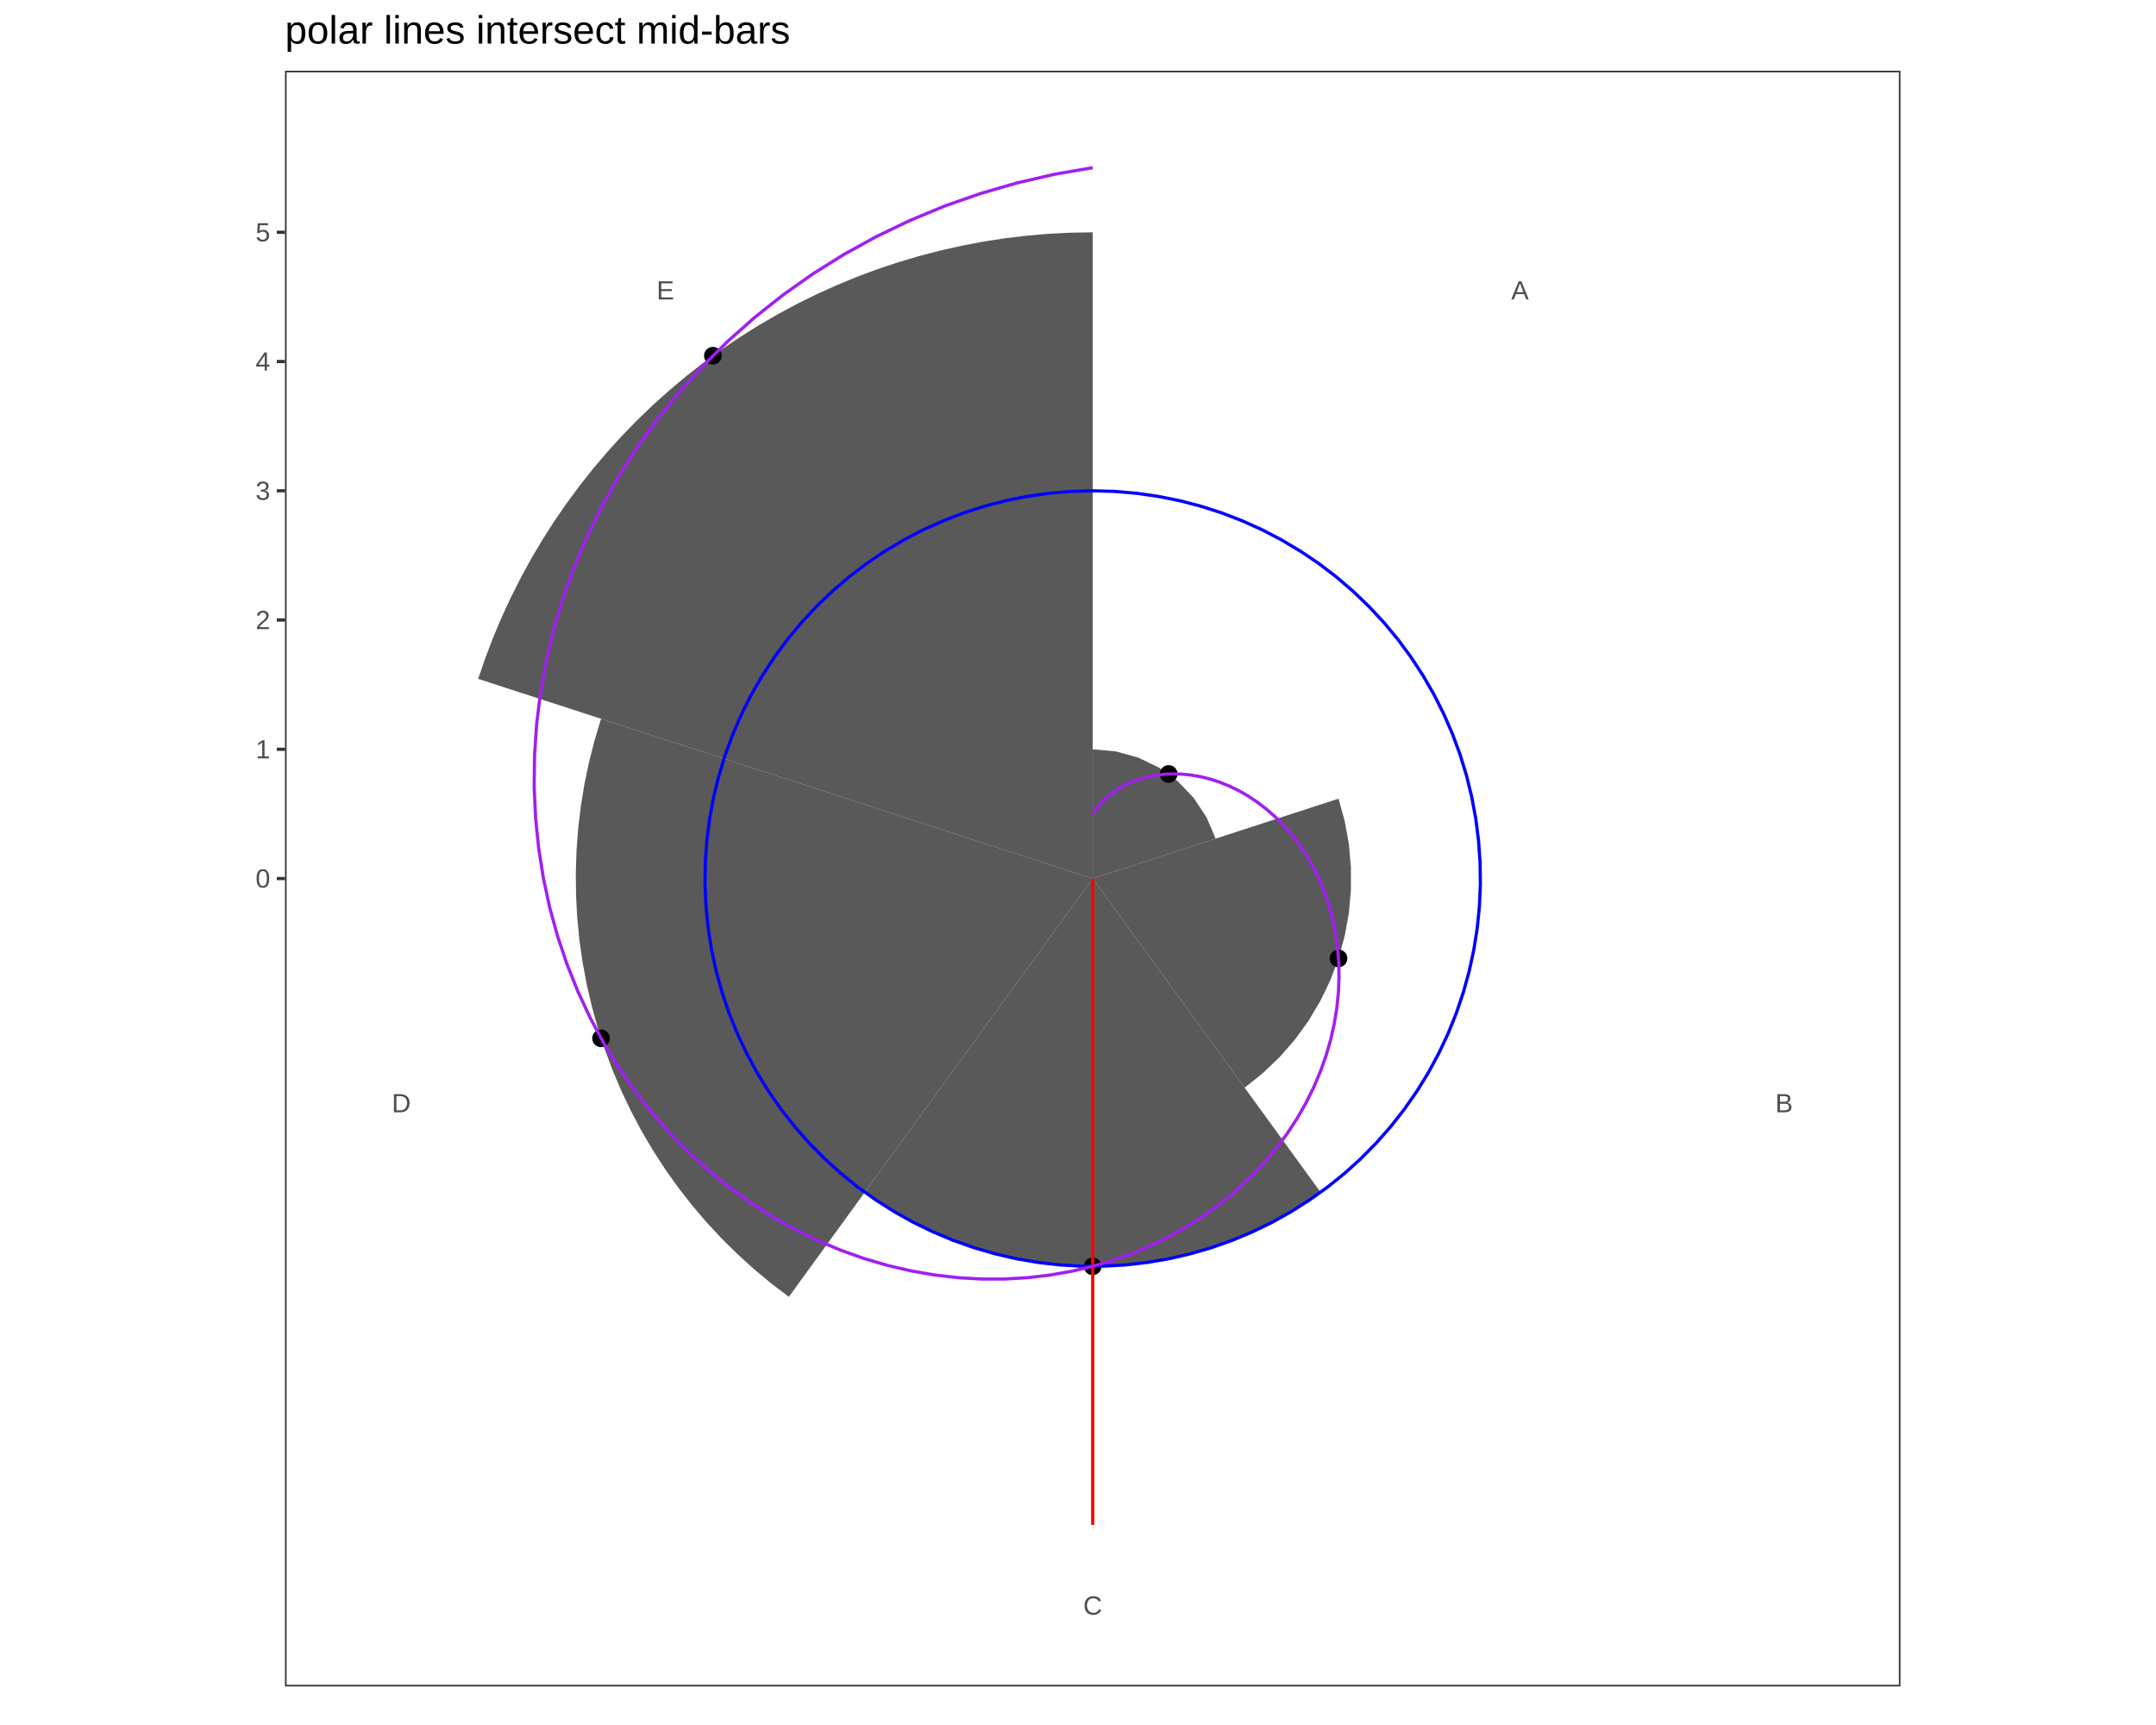
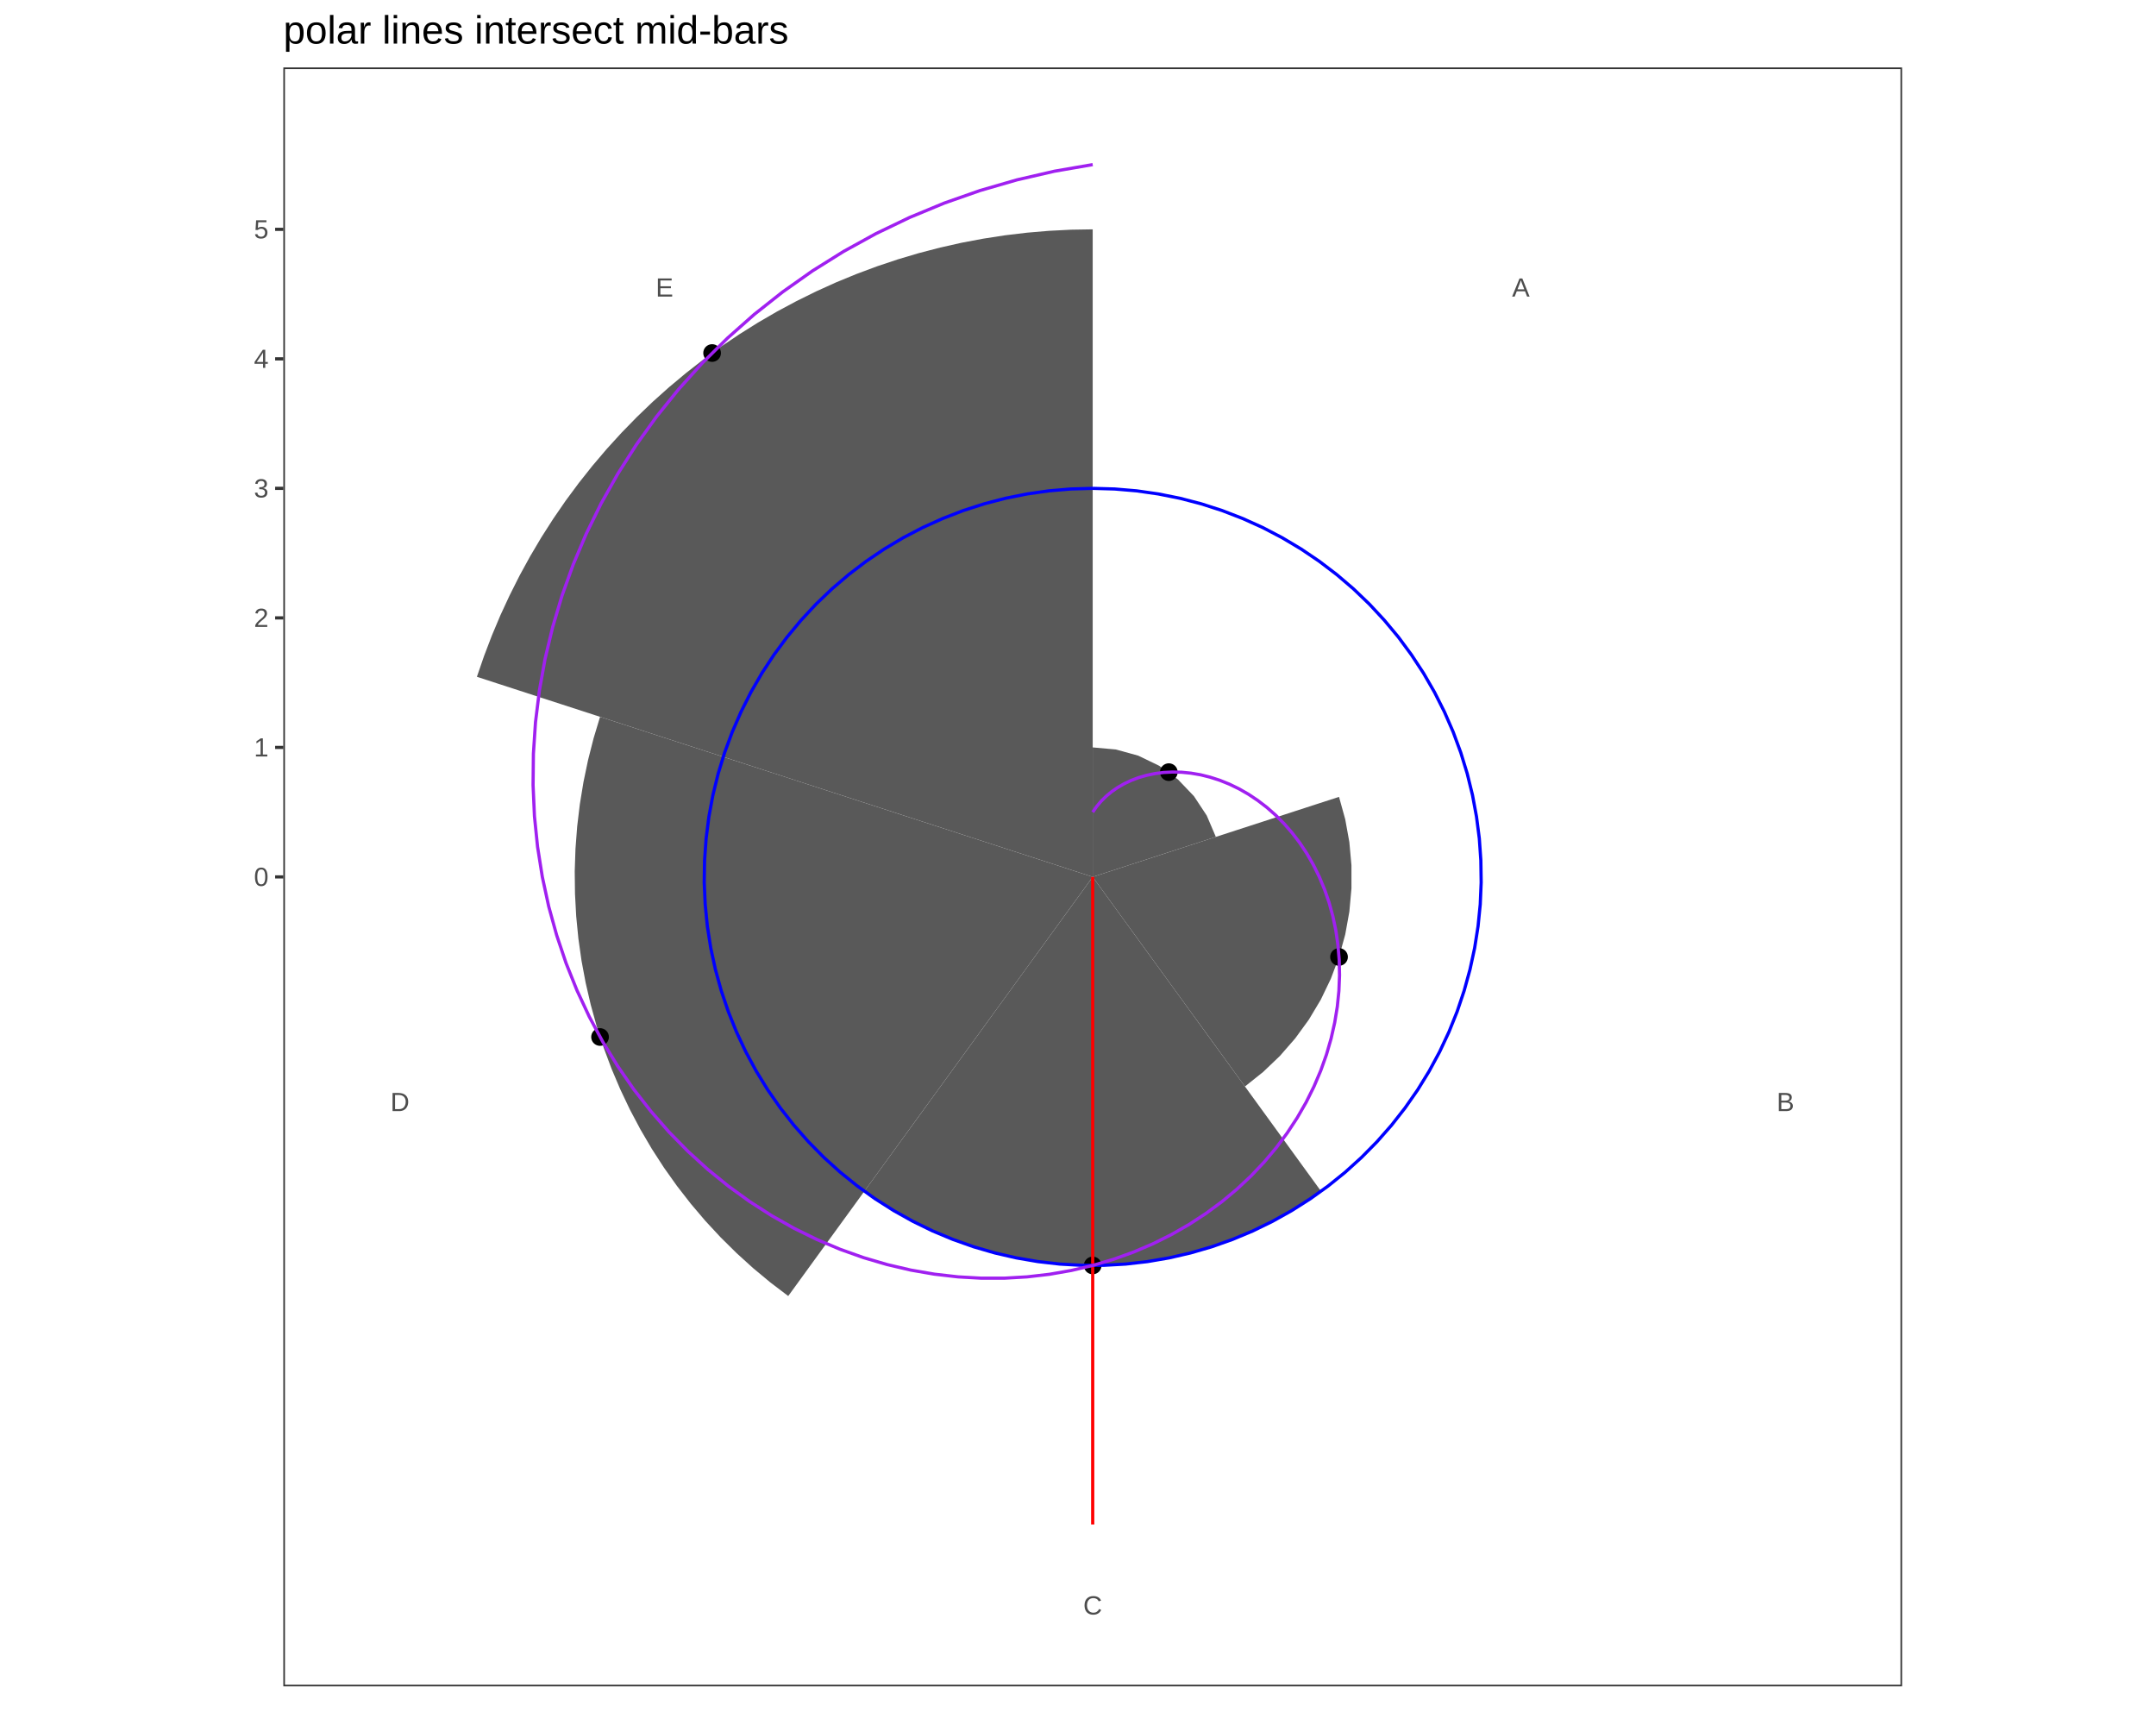
<svg xmlns="http://www.w3.org/2000/svg" viewBox="0 0 720.00 576.00">
  <defs>
    <style type="text/css">
    line, polyline, polygon, path, rect, circle {
      fill: none;
      stroke: #000000;
      stroke-linecap: round;
      stroke-linejoin: round;
      stroke-miterlimit: 10.00;
    }
  </style>
  </defs>
  <rect width="100%" height="100%" style="stroke: none; fill: #FFFFFF;" />
  <defs>
-     <clipPath id="cpNzkuODd8NjQwLjEzfDU3Ni4wMHwwLjAw">
-       <rect x="79.87" y="0.00" width="560.27" height="576.00" />
+     <clipPath id="cpNzkuMzJ8NjQwLjY4fDU3Ni4wMHwwLjAw">
+       <rect x="79.32" y="0.00" width="561.36" height="576.00" />
    </clipPath>
  </defs>
-   <rect x="79.87" y="0.00" width="560.27" height="576.00" style="stroke-width: 1.07; stroke: #FFFFFF; fill: #FFFFFF;" clip-path="url(#cpNzkuODd8NjQwLjEzfDU3Ni4wMHwwLjAw)" />
+   <rect x="79.32" y="0.00" width="561.36" height="576.00" style="stroke-width: 1.07; stroke: #FFFFFF; fill: #FFFFFF;" clip-path="url(#cpNzkuMzJ8NjQwLjY4fDU3Ni4wMHwwLjAw)" />
  <defs>
    <clipPath id="cpMC4wMHw3MjAuMDB8NTc2LjAwfDAuMDA=">
      <rect x="0.00" y="0.00" width="720.00" height="576.00" />
    </clipPath>
  </defs>
  <defs>
-     <clipPath id="cpOTUuMTd8NjM0LjY1fDU2My4xMHwyMy42Mg==">
-       <rect x="95.17" y="23.62" width="539.49" height="539.49" />
+     <clipPath id="cpOTQuNjJ8NjM1LjIwfDU2My4xMHwyMi41Mg==">
+       <rect x="94.62" y="22.52" width="540.58" height="540.58" />
    </clipPath>
  </defs>
-   <rect x="95.17" y="23.62" width="539.49" height="539.49" style="stroke-width: 1.07; stroke: none; fill: #FFFFFF;" clip-path="url(#cpOTUuMTd8NjM0LjY1fDU2My4xMHwyMy42Mg==)" />
-   <polygon points="364.91,250.20 372.62,250.90 380.08,252.95 387.05,256.31 393.31,260.86 398.65,266.45 402.92,272.91 405.96,280.02 397.75,282.69 389.54,285.36 381.33,288.03 373.12,290.69 364.91,293.36 364.91,293.36 364.91,284.73 364.91,276.10 364.91,267.47 364.91,258.83 364.91,250.20 " style="stroke-width: 1.07; stroke: none; fill: #595959;" clip-path="url(#cpOTUuMTd8NjM0LjY1fDU2My4xMHwyMy42Mg==)" />
-   <polygon points="447.00,266.69 449.06,274.15 450.45,281.77 451.14,289.49 451.14,297.23 450.45,304.95 449.06,312.57 447.00,320.03 444.28,327.29 440.92,334.26 436.95,340.91 432.40,347.18 427.30,353.01 421.70,358.36 415.65,363.19 411.04,356.85 406.42,350.50 401.81,344.15 397.20,337.80 392.59,331.45 387.97,325.10 383.36,318.75 378.75,312.41 374.14,306.06 369.52,299.71 364.91,293.36 364.91,293.36 372.37,290.94 379.84,288.51 387.30,286.09 394.76,283.66 402.23,281.24 409.69,278.81 417.15,276.39 424.62,273.96 432.08,271.54 439.54,269.11 447.00,266.69 " style="stroke-width: 1.07; stroke: none; fill: #595959;" clip-path="url(#cpOTUuMTd8NjM0LjY1fDU2My4xMHwyMy42Mg==)" />
-   <polygon points="441.02,398.11 434.91,402.28 428.58,406.10 422.04,409.55 415.31,412.63 408.42,415.31 401.39,417.59 394.24,419.47 386.99,420.94 379.67,421.99 372.30,422.63 364.91,422.84 357.52,422.63 350.15,421.99 342.83,420.94 335.58,419.47 328.43,417.59 321.40,415.31 314.51,412.63 307.78,409.55 301.24,406.10 294.91,402.28 288.81,398.11 293.28,391.95 297.76,385.79 302.24,379.62 306.71,373.46 311.19,367.30 315.67,361.14 320.14,354.98 324.62,348.82 329.10,342.65 333.57,336.49 338.05,330.33 342.53,324.17 347.00,318.01 351.48,311.85 355.96,305.68 360.43,299.52 364.91,293.36 364.91,293.36 369.39,299.52 373.86,305.68 378.34,311.85 382.82,318.01 387.29,324.17 391.77,330.33 396.25,336.49 400.73,342.65 405.20,348.82 409.68,354.98 414.16,361.14 418.63,367.30 423.11,373.46 427.59,379.62 432.06,385.79 436.54,391.95 441.02,398.11 " style="stroke-width: 1.07; stroke: none; fill: #595959;" clip-path="url(#cpOTUuMTd8NjM0LjY1fDU2My4xMHwyMy42Mg==)" />
-   <polygon points="263.44,433.03 257.48,428.50 251.73,423.72 246.19,418.69 240.87,413.43 235.79,407.95 230.94,402.25 226.35,396.34 222.02,390.24 217.96,383.96 214.17,377.51 210.67,370.90 207.45,364.15 204.54,357.26 201.92,350.25 199.61,343.14 197.61,335.93 195.92,328.64 194.55,321.29 193.50,313.88 192.77,306.44 192.37,298.97 192.29,291.49 192.53,284.01 193.09,276.56 193.98,269.13 195.19,261.75 196.72,254.43 198.57,247.18 200.72,240.01 207.86,242.33 215.00,244.65 222.14,246.97 229.28,249.29 236.42,251.61 243.56,253.93 250.69,256.25 257.83,258.57 264.97,260.89 272.11,263.21 279.25,265.53 286.39,267.85 293.53,270.17 300.66,272.49 307.80,274.81 314.94,277.12 322.08,279.44 329.22,281.76 336.36,284.08 343.50,286.40 350.63,288.72 357.77,291.04 364.91,293.36 364.91,293.36 360.50,299.43 356.09,305.51 351.68,311.58 347.26,317.65 342.85,323.72 338.44,329.80 334.03,335.87 329.62,341.94 325.20,348.01 320.79,354.09 316.38,360.16 311.97,366.23 307.56,372.30 303.14,378.37 298.73,384.45 294.32,390.52 289.91,396.59 285.50,402.66 281.09,408.74 276.67,414.81 272.26,420.88 267.85,426.95 263.44,433.03 " style="stroke-width: 1.07; stroke: none; fill: #595959;" clip-path="url(#cpOTUuMTd8NjM0LjY1fDU2My4xMHwyMy42Mg==)" />
-   <polygon points="159.68,226.68 162.06,219.75 164.68,212.90 167.52,206.15 170.60,199.50 173.90,192.95 177.42,186.52 181.16,180.22 185.10,174.04 189.26,168.01 193.62,162.11 198.17,156.37 202.92,150.79 207.85,145.37 212.97,140.12 218.26,135.05 223.72,130.17 229.34,125.46 235.12,120.96 241.05,116.65 247.12,112.55 253.33,108.65 259.67,104.97 266.13,101.50 272.70,98.26 279.38,95.24 286.15,92.45 293.02,89.89 299.97,87.57 307.00,85.48 314.09,83.64 321.24,82.03 328.44,80.67 335.68,79.55 342.96,78.69 350.26,78.06 357.58,77.69 364.91,77.57 364.91,85.01 364.91,92.45 364.91,99.89 364.91,107.33 364.91,114.77 364.91,122.21 364.91,129.65 364.91,137.10 364.91,144.54 364.91,151.98 364.91,159.42 364.91,166.86 364.91,174.30 364.91,181.74 364.91,189.18 364.91,196.63 364.91,204.07 364.91,211.51 364.91,218.95 364.91,226.39 364.91,233.83 364.91,241.27 364.91,248.71 364.91,256.15 364.91,263.60 364.91,271.04 364.91,278.48 364.91,285.92 364.91,293.36 364.91,293.36 357.83,291.06 350.76,288.76 343.68,286.46 336.60,284.16 329.53,281.86 322.45,279.56 315.37,277.26 308.30,274.97 301.22,272.67 294.14,270.37 287.06,268.07 279.99,265.77 272.91,263.47 265.83,261.17 258.76,258.87 251.68,256.57 244.60,254.27 237.52,251.97 230.45,249.67 223.37,247.37 216.29,245.07 209.22,242.77 202.14,240.47 195.06,238.17 187.99,235.87 180.91,233.58 173.83,231.28 166.75,228.98 159.68,226.68 " style="stroke-width: 1.07; stroke: none; fill: #595959;" clip-path="url(#cpOTUuMTd8NjM0LjY1fDU2My4xMHwyMy42Mg==)" />
-   <circle cx="390.28" cy="258.44" r="1.95pt" style="stroke-width: 0.71; fill: #000000;" clip-path="url(#cpOTUuMTd8NjM0LjY1fDU2My4xMHwyMy42Mg==)" />
-   <circle cx="447.00" cy="320.03" r="1.95pt" style="stroke-width: 0.71; fill: #000000;" clip-path="url(#cpOTUuMTd8NjM0LjY1fDU2My4xMHwyMy42Mg==)" />
-   <circle cx="364.91" cy="422.84" r="1.95pt" style="stroke-width: 0.71; fill: #000000;" clip-path="url(#cpOTUuMTd8NjM0LjY1fDU2My4xMHwyMy42Mg==)" />
-   <circle cx="200.72" cy="346.71" r="1.95pt" style="stroke-width: 0.71; fill: #000000;" clip-path="url(#cpOTUuMTd8NjM0LjY1fDU2My4xMHwyMy42Mg==)" />
-   <circle cx="238.07" cy="118.78" r="1.95pt" style="stroke-width: 0.71; fill: #000000;" clip-path="url(#cpOTUuMTd8NjM0LjY1fDU2My4xMHwyMy42Mg==)" />
-   <polyline points="364.91,293.36 364.91,300.80 364.91,308.24 364.91,315.68 364.91,323.13 364.91,330.57 364.91,338.01 364.91,345.45 364.91,352.89 364.91,360.33 364.91,367.77 364.91,375.21 364.91,382.66 364.91,390.10 364.91,397.54 364.91,404.98 364.91,412.42 364.91,419.86 364.91,427.30 364.91,434.74 364.91,442.19 364.91,449.63 364.91,457.07 364.91,464.51 364.91,471.95 364.91,479.39 364.91,486.83 364.91,494.27 364.91,501.71 364.91,509.16 " style="stroke-width: 1.07; stroke: #FF0000; stroke-linecap: butt;" clip-path="url(#cpOTUuMTd8NjM0LjY1fDU2My4xMHwyMy42Mg==)" />
-   <polyline points="364.91,163.88 372.24,164.09 379.54,164.71 386.79,165.75 393.98,167.19 401.07,169.04 408.04,171.28 414.88,173.92 421.56,176.93 428.06,180.33 434.35,184.08 440.42,188.18 446.25,192.62 451.82,197.39 457.11,202.46 462.11,207.82 466.79,213.45 471.15,219.35 475.16,225.48 478.83,231.82 482.13,238.37 485.05,245.08 487.59,251.96 489.74,258.97 491.48,266.08 492.82,273.29 493.75,280.56 494.27,287.87 494.38,295.19 494.06,302.51 493.34,309.81 492.20,317.05 490.66,324.21 488.71,331.27 486.37,338.22 483.64,345.02 480.52,351.65 477.04,358.10 473.20,364.34 469.01,370.35 464.49,376.12 459.65,381.62 454.50,386.84 449.07,391.76 443.37,396.36 437.41,400.63 431.23,404.56 424.83,408.14 418.24,411.34 411.48,414.17 404.57,416.61 397.54,418.66 390.40,420.31 383.17,421.54 375.89,422.37 368.58,422.79 361.25,422.79 353.93,422.37 346.65,421.54 339.43,420.31 332.29,418.66 325.25,416.61 318.34,414.17 311.58,411.34 304.99,408.14 298.59,404.56 292.41,400.63 286.45,396.36 280.75,391.76 275.32,386.84 270.18,381.62 265.33,376.12 260.81,370.35 256.62,364.34 252.78,358.10 249.30,351.65 246.19,345.02 243.45,338.22 241.11,331.27 239.16,324.21 237.62,317.05 236.48,309.81 235.76,302.51 235.45,295.19 235.55,287.87 236.07,280.56 237.00,273.29 238.34,266.08 240.09,258.97 242.23,251.96 244.77,245.08 247.69,238.37 250.99,231.82 254.66,225.48 258.67,219.35 263.03,213.45 267.72,207.82 272.71,202.46 278.00,197.39 283.57,192.62 289.40,188.18 295.47,184.08 301.77,180.33 308.26,176.93 314.94,173.92 321.78,171.28 328.75,169.04 335.84,167.19 343.03,165.75 350.28,164.71 357.59,164.09 364.91,163.88 " style="stroke-width: 1.07; stroke: #0000FF; stroke-linecap: butt;" clip-path="url(#cpOTUuMTd8NjM0LjY1fDU2My4xMHwyMy42Mg==)" />
-   <polyline points="364.91,271.78 366.18,269.96 367.65,268.21 369.31,266.56 371.15,265.02 373.17,263.61 375.37,262.33 377.72,261.22 380.22,260.27 382.86,259.50 385.63,258.93 388.50,258.56 391.48,258.41 394.54,258.48 397.66,258.79 400.84,259.33 404.04,260.12 407.27,261.16 410.49,262.46 413.69,264.01 416.85,265.83 419.95,267.90 422.98,270.23 425.91,272.81 428.72,275.64 431.41,278.72 433.94,282.04 436.30,285.60 438.47,289.37 440.44,293.36 442.19,297.55 443.70,301.93 444.95,306.48 445.94,311.20 446.65,316.06 447.06,321.04 447.17,326.14 446.97,331.32 446.43,336.58 445.57,341.89 444.36,347.23 442.81,352.58 440.91,357.91 438.65,363.21 436.04,368.45 433.08,373.61 429.76,378.67 426.09,383.59 422.07,388.36 417.72,392.96 413.03,397.36 408.02,401.54 402.69,405.48 397.06,409.16 391.15,412.54 384.96,415.62 378.51,418.38 371.82,420.79 364.91,422.84 357.80,424.51 350.51,425.78 343.06,426.64 335.48,427.08 327.78,427.08 320.00,426.64 312.17,425.74 304.30,424.38 296.42,422.55 288.57,420.24 280.77,417.46 273.05,414.21 265.43,410.48 257.96,406.27 250.65,401.59 243.54,396.45 236.66,390.86 230.03,384.81 223.68,378.34 217.64,371.44 211.95,364.13 206.61,356.43 201.66,348.37 197.13,339.94 193.04,331.19 189.41,322.13 186.26,312.79 183.61,303.19 181.49,293.36 179.90,283.33 178.86,273.13 178.39,262.78 178.51,252.33 179.21,241.80 180.51,231.23 182.42,220.65 184.93,210.09 188.06,199.60 191.80,189.20 196.15,178.94 201.12,168.85 206.68,158.96 212.84,149.31 219.58,139.94 226.89,130.88 234.77,122.16 243.18,113.83 252.12,105.91 261.57,98.43 271.49,91.43 281.87,84.94 292.68,78.99 303.90,73.60 315.48,68.80 327.41,64.62 339.65,61.08 352.16,58.19 364.91,55.99 " style="stroke-width: 1.07; stroke: #A020F0; stroke-linecap: butt;" clip-path="url(#cpOTUuMTd8NjM0LjY1fDU2My4xMHwyMy42Mg==)" />
-   <g clip-path="url(#cpOTUuMTd8NjM0LjY1fDU2My4xMHwyMy42Mg==)">
-     <text x="504.67" y="99.98" style="font-size: 8.80px; fill: #4D4D4D; font-family: Liberation Sans;" textLength="5.88px" lengthAdjust="spacingAndGlyphs">A</text>
+   <rect x="94.62" y="22.52" width="540.58" height="540.58" style="stroke-width: 1.07; stroke: none; fill: #FFFFFF;" clip-path="url(#cpOTQuNjJ8NjM1LjIwfDU2My4xMHwyMi41Mg==)" />
+   <polygon points="364.91,249.57 372.63,250.26 380.11,252.32 387.09,255.69 393.36,260.25 398.72,265.85 402.99,272.32 406.04,279.45 397.82,282.12 389.59,284.79 381.36,287.47 373.14,290.14 364.91,292.81 364.91,292.81 364.91,284.16 364.91,275.51 364.91,266.87 364.91,258.22 364.91,249.57 " style="stroke-width: 1.07; stroke: none; fill: #595959;" clip-path="url(#cpOTQuNjJ8NjM1LjIwfDU2My4xMHwyMi41Mg==)" />
+   <polygon points="447.17,266.09 449.24,273.57 450.62,281.20 451.32,288.93 451.32,296.69 450.62,304.42 449.24,312.06 447.17,319.54 444.44,326.81 441.08,333.80 437.10,340.46 432.53,346.74 427.43,352.59 421.82,357.95 415.75,362.79 411.13,356.43 406.51,350.06 401.89,343.70 397.26,337.34 392.64,330.98 388.02,324.62 383.40,318.26 378.78,311.90 374.15,305.54 369.53,299.17 364.91,292.81 364.91,292.81 372.39,290.38 379.87,287.95 387.35,285.52 394.82,283.09 402.30,280.66 409.78,278.23 417.26,275.80 424.74,273.37 432.21,270.94 439.69,268.51 447.17,266.09 " style="stroke-width: 1.07; stroke: none; fill: #595959;" clip-path="url(#cpOTQuNjJ8NjM1LjIwfDU2My4xMHwyMi41Mg==)" />
+   <polygon points="441.17,397.77 435.05,401.96 428.71,405.78 422.16,409.24 415.41,412.32 408.51,415.01 401.46,417.30 394.30,419.18 387.03,420.65 379.70,421.71 372.32,422.34 364.91,422.55 357.50,422.34 350.12,421.71 342.79,420.65 335.53,419.18 328.36,417.30 321.31,415.01 314.41,412.32 307.67,409.24 301.11,405.78 294.77,401.96 288.65,397.77 293.14,391.60 297.62,385.43 302.11,379.25 306.60,373.08 311.08,366.90 315.57,360.73 320.05,354.56 324.54,348.38 329.02,342.21 333.51,336.03 338.00,329.86 342.48,323.68 346.97,317.51 351.45,311.34 355.94,305.16 360.43,298.99 364.91,292.81 364.91,292.81 369.40,298.99 373.88,305.16 378.37,311.34 382.85,317.51 387.34,323.68 391.83,329.86 396.31,336.03 400.80,342.21 405.28,348.38 409.77,354.56 414.26,360.73 418.74,366.90 423.23,373.08 427.71,379.25 432.20,385.43 436.68,391.60 441.17,397.77 " style="stroke-width: 1.07; stroke: none; fill: #595959;" clip-path="url(#cpOTQuNjJ8NjM1LjIwfDU2My4xMHwyMi41Mg==)" />
+   <polygon points="263.23,432.76 257.27,428.23 251.50,423.44 245.95,418.40 240.62,413.13 235.52,407.63 230.67,401.92 226.07,396.00 221.73,389.89 217.66,383.60 213.87,377.13 210.36,370.51 207.14,363.74 204.21,356.84 201.59,349.82 199.27,342.69 197.27,335.47 195.58,328.17 194.20,320.80 193.15,313.38 192.42,305.92 192.02,298.43 191.93,290.94 192.18,283.45 192.75,275.97 193.64,268.53 194.85,261.14 196.38,253.80 198.23,246.53 200.39,239.36 207.54,241.68 214.70,244.01 221.85,246.33 229.00,248.65 236.16,250.98 243.31,253.30 250.46,255.63 257.62,257.95 264.77,260.27 271.92,262.60 279.07,264.92 286.23,267.25 293.38,269.57 300.53,271.90 307.69,274.22 314.84,276.54 321.99,278.87 329.15,281.19 336.30,283.52 343.45,285.84 350.60,288.16 357.76,290.49 364.91,292.81 364.91,292.81 360.49,298.90 356.07,304.98 351.65,311.07 347.23,317.15 342.81,323.24 338.39,329.32 333.97,335.41 329.54,341.49 325.12,347.58 320.70,353.66 316.28,359.75 311.86,365.83 307.44,371.91 303.02,378.00 298.60,384.08 294.18,390.17 289.76,396.25 285.34,402.34 280.92,408.42 276.49,414.51 272.07,420.59 267.65,426.68 263.23,432.76 " style="stroke-width: 1.07; stroke: none; fill: #595959;" clip-path="url(#cpOTQuNjJ8NjM1LjIwfDU2My4xMHwyMi41Mg==)" />
+   <polygon points="159.26,225.99 161.65,219.05 164.27,212.19 167.12,205.42 170.21,198.76 173.51,192.20 177.04,185.76 180.78,179.44 184.74,173.25 188.90,167.20 193.27,161.30 197.83,155.55 202.59,149.95 207.54,144.52 212.66,139.27 217.96,134.18 223.43,129.29 229.07,124.58 234.86,120.06 240.80,115.74 246.89,111.63 253.11,107.73 259.46,104.04 265.93,100.57 272.51,97.32 279.20,94.29 285.99,91.50 292.88,88.93 299.84,86.60 306.88,84.51 313.99,82.66 321.15,81.05 328.37,79.69 335.63,78.57 342.92,77.70 350.23,77.08 357.57,76.70 364.91,76.58 364.91,84.04 364.91,91.49 364.91,98.95 364.91,106.41 364.91,113.86 364.91,121.32 364.91,128.77 364.91,136.23 364.91,143.69 364.91,151.14 364.91,158.60 364.91,166.06 364.91,173.51 364.91,180.97 364.91,188.42 364.91,195.88 364.91,203.34 364.91,210.79 364.91,218.25 364.91,225.71 364.91,233.16 364.91,240.62 364.91,248.08 364.91,255.53 364.91,262.99 364.91,270.44 364.91,277.90 364.91,285.36 364.91,292.81 364.91,292.81 357.82,290.51 350.73,288.20 343.64,285.90 336.55,283.60 329.45,281.29 322.36,278.99 315.27,276.68 308.18,274.38 301.09,272.08 294.00,269.77 286.91,267.47 279.81,265.16 272.72,262.86 265.63,260.56 258.54,258.25 251.45,255.95 244.36,253.64 237.27,251.34 230.17,249.03 223.08,246.73 215.99,244.43 208.90,242.12 201.81,239.82 194.72,237.51 187.63,235.21 180.54,232.91 173.44,230.60 166.35,228.30 159.26,225.99 " style="stroke-width: 1.07; stroke: none; fill: #595959;" clip-path="url(#cpOTQuNjJ8NjM1LjIwfDU2My4xMHwyMi41Mg==)" />
+   <circle cx="390.33" cy="257.83" r="1.95pt" style="stroke-width: 0.71; fill: #000000;" clip-path="url(#cpOTQuNjJ8NjM1LjIwfDU2My4xMHwyMi41Mg==)" />
+   <circle cx="447.17" cy="319.54" r="1.95pt" style="stroke-width: 0.71; fill: #000000;" clip-path="url(#cpOTQuNjJ8NjM1LjIwfDU2My4xMHwyMi41Mg==)" />
+   <circle cx="364.91" cy="422.55" r="1.95pt" style="stroke-width: 0.71; fill: #000000;" clip-path="url(#cpOTQuNjJ8NjM1LjIwfDU2My4xMHwyMi41Mg==)" />
+   <circle cx="200.39" cy="346.27" r="1.95pt" style="stroke-width: 0.71; fill: #000000;" clip-path="url(#cpOTQuNjJ8NjM1LjIwfDU2My4xMHwyMi41Mg==)" />
+   <circle cx="237.81" cy="117.88" r="1.95pt" style="stroke-width: 0.71; fill: #000000;" clip-path="url(#cpOTQuNjJ8NjM1LjIwfDU2My4xMHwyMi41Mg==)" />
+   <polyline points="364.91,292.81 364.91,300.27 364.91,307.73 364.91,315.18 364.91,322.64 364.91,330.09 364.91,337.55 364.91,345.01 364.91,352.46 364.91,359.92 364.91,367.38 364.91,374.83 364.91,382.29 364.91,389.75 364.91,397.20 364.91,404.66 364.91,412.11 364.91,419.57 364.91,427.03 364.91,434.48 364.91,441.94 364.91,449.40 364.91,456.85 364.91,464.31 364.91,471.76 364.91,479.22 364.91,486.68 364.91,494.13 364.91,501.59 364.91,509.05 " style="stroke-width: 1.07; stroke: #FF0000; stroke-linecap: butt;" clip-path="url(#cpOTQuNjJ8NjM1LjIwfDU2My4xMHwyMi41Mg==)" />
+   <polyline points="364.91,163.07 372.25,163.28 379.57,163.90 386.84,164.94 394.04,166.38 401.14,168.23 408.13,170.48 414.98,173.13 421.68,176.15 428.18,179.55 434.49,183.31 440.57,187.42 446.42,191.87 452.00,196.64 457.30,201.72 462.30,207.10 467.00,212.74 471.36,218.65 475.39,224.79 479.06,231.15 482.37,237.71 485.30,244.44 487.84,251.33 489.99,258.35 491.74,265.48 493.08,272.70 494.02,279.98 494.53,287.31 494.64,294.65 494.33,301.99 493.60,309.29 492.46,316.55 490.91,323.72 488.96,330.80 486.62,337.76 483.88,344.57 480.76,351.22 477.27,357.68 473.42,363.94 469.22,369.96 464.69,375.74 459.84,381.25 454.68,386.48 449.24,391.41 443.53,396.02 437.56,400.30 431.36,404.24 424.95,407.82 418.35,411.04 411.58,413.87 404.65,416.32 397.60,418.37 390.45,420.02 383.21,421.26 375.91,422.09 368.58,422.50 361.24,422.50 353.91,422.09 346.61,421.26 339.38,420.02 332.22,418.37 325.17,416.32 318.25,413.87 311.47,411.04 304.87,407.82 298.46,404.24 292.26,400.30 286.30,396.02 280.58,391.41 275.14,386.48 269.98,381.25 265.13,375.74 260.60,369.96 256.40,363.94 252.55,357.68 249.06,351.22 245.94,344.57 243.21,337.76 240.86,330.80 238.91,323.72 237.36,316.55 236.22,309.29 235.50,301.99 235.18,294.65 235.29,287.31 235.81,279.98 236.74,272.70 238.08,265.48 239.83,258.35 241.98,251.33 244.53,244.44 247.46,237.71 250.76,231.15 254.43,224.79 258.46,218.65 262.83,212.74 267.52,207.10 272.52,201.72 277.83,196.64 283.41,191.87 289.25,187.42 295.33,183.31 301.64,179.55 308.15,176.15 314.84,173.13 321.69,170.48 328.68,168.23 335.79,166.38 342.98,164.94 350.25,163.90 357.57,163.28 364.91,163.07 " style="stroke-width: 1.07; stroke: #0000FF; stroke-linecap: butt;" clip-path="url(#cpOTQuNjJ8NjM1LjIwfDU2My4xMHwyMi41Mg==)" />
+   <polyline points="364.91,271.19 366.18,269.36 367.65,267.61 369.31,265.96 371.16,264.41 373.19,263.00 375.39,261.72 377.74,260.60 380.25,259.65 382.90,258.89 385.67,258.31 388.55,257.94 391.53,257.79 394.60,257.86 397.73,258.17 400.91,258.71 404.12,259.51 407.35,260.55 410.58,261.85 413.79,263.41 416.95,265.22 420.06,267.30 423.10,269.63 426.03,272.22 428.85,275.06 431.54,278.15 434.08,281.47 436.44,285.03 438.62,288.82 440.59,292.81 442.34,297.01 443.86,301.40 445.11,305.96 446.11,310.69 446.81,315.55 447.23,320.55 447.34,325.66 447.13,330.85 446.60,336.12 445.73,341.44 444.52,346.79 442.97,352.15 441.06,357.50 438.80,362.81 436.19,368.06 433.21,373.23 429.89,378.29 426.21,383.23 422.19,388.01 417.82,392.62 413.13,397.03 408.10,401.22 402.77,405.16 397.13,408.84 391.20,412.24 385.00,415.33 378.54,418.09 371.83,420.50 364.91,422.55 357.79,424.22 350.48,425.50 343.02,426.36 335.42,426.80 327.71,426.80 319.91,426.36 312.06,425.46 304.17,424.10 296.28,422.26 288.41,419.95 280.60,417.17 272.86,413.91 265.23,410.17 257.74,405.95 250.42,401.26 243.30,396.11 236.40,390.51 229.75,384.45 223.39,377.96 217.35,371.05 211.63,363.73 206.29,356.01 201.33,347.93 196.79,339.49 192.69,330.72 189.05,321.64 185.90,312.28 183.24,302.66 181.11,292.81 179.52,282.76 178.48,272.54 178.02,262.17 178.13,251.70 178.83,241.15 180.14,230.55 182.04,219.95 184.57,209.38 187.70,198.86 191.45,188.44 195.81,178.16 200.78,168.05 206.36,158.14 212.53,148.47 219.28,139.08 226.61,130.00 234.50,121.26 242.94,112.91 251.89,104.98 261.36,97.49 271.30,90.47 281.70,83.97 292.53,78.01 303.77,72.61 315.38,67.80 327.33,63.61 339.60,60.06 352.13,57.17 364.91,54.96 " style="stroke-width: 1.07; stroke: #A020F0; stroke-linecap: butt;" clip-path="url(#cpOTQuNjJ8NjM1LjIwfDU2My4xMHwyMi41Mg==)" />
+   <g clip-path="url(#cpOTQuNjJ8NjM1LjIwfDU2My4xMHwyMi41Mg==)">
+     <text x="504.96" y="99.03" style="font-size: 8.80px; fill: #4D4D4D; font-family: Liberation Sans;" textLength="5.88px" lengthAdjust="spacingAndGlyphs">A</text>
  </g>
-   <g clip-path="url(#cpOTUuMTd8NjM0LjY1fDU2My4xMHwyMy42Mg==)">
-     <text x="592.86" y="371.40" style="font-size: 8.80px; fill: #4D4D4D; font-family: Liberation Sans;" textLength="5.88px" lengthAdjust="spacingAndGlyphs">B</text>
+   <g clip-path="url(#cpOTQuNjJ8NjM1LjIwfDU2My4xMHwyMi41Mg==)">
+     <text x="593.33" y="371.01" style="font-size: 8.80px; fill: #4D4D4D; font-family: Liberation Sans;" textLength="5.88px" lengthAdjust="spacingAndGlyphs">B</text>
  </g>
-   <g clip-path="url(#cpOTUuMTd8NjM0LjY1fDU2My4xMHwyMy42Mg==)">
-     <text x="361.73" y="539.15" style="font-size: 8.80px; fill: #4D4D4D; font-family: Liberation Sans;" textLength="6.36px" lengthAdjust="spacingAndGlyphs">C</text>
+   <g clip-path="url(#cpOTQuNjJ8NjM1LjIwfDU2My4xMHwyMi41Mg==)">
+     <text x="361.73" y="539.10" style="font-size: 8.80px; fill: #4D4D4D; font-family: Liberation Sans;" textLength="6.36px" lengthAdjust="spacingAndGlyphs">C</text>
  </g>
-   <g clip-path="url(#cpOTUuMTd8NjM0LjY1fDU2My4xMHwyMy42Mg==)">
-     <text x="130.84" y="371.40" style="font-size: 8.80px; fill: #4D4D4D; font-family: Liberation Sans;" textLength="6.36px" lengthAdjust="spacingAndGlyphs">D</text>
+   <g clip-path="url(#cpOTQuNjJ8NjM1LjIwfDU2My4xMHwyMi41Mg==)">
+     <text x="130.38" y="371.01" style="font-size: 8.80px; fill: #4D4D4D; font-family: Liberation Sans;" textLength="6.36px" lengthAdjust="spacingAndGlyphs">D</text>
  </g>
-   <g clip-path="url(#cpOTUuMTd8NjM0LjY1fDU2My4xMHwyMy42Mg==)">
-     <text x="219.28" y="99.98" style="font-size: 8.80px; fill: #4D4D4D; font-family: Liberation Sans;" textLength="5.88px" lengthAdjust="spacingAndGlyphs">E</text>
+   <g clip-path="url(#cpOTQuNjJ8NjM1LjIwfDU2My4xMHwyMi41Mg==)">
+     <text x="218.99" y="99.03" style="font-size: 8.80px; fill: #4D4D4D; font-family: Liberation Sans;" textLength="5.88px" lengthAdjust="spacingAndGlyphs">E</text>
  </g>
-   <rect x="95.17" y="23.62" width="539.49" height="539.49" style="stroke-width: 1.07; stroke: #333333;" clip-path="url(#cpOTUuMTd8NjM0LjY1fDU2My4xMHwyMy42Mg==)" />
+   <rect x="94.62" y="22.52" width="540.58" height="540.58" style="stroke-width: 1.07; stroke: #333333;" clip-path="url(#cpOTQuNjJ8NjM1LjIwfDU2My4xMHwyMi41Mg==)" />
  <defs>
    <clipPath id="cpMC4wMHw3MjAuMDB8NTc2LjAwfDAuMDA=">
      <rect x="0.00" y="0.00" width="720.00" height="576.00" />
    </clipPath>
  </defs>
  <g clip-path="url(#cpMC4wMHw3MjAuMDB8NTc2LjAwfDAuMDA=)">
-     <text x="85.35" y="296.38" style="font-size: 8.80px; fill: #4D4D4D; font-family: Liberation Sans;" textLength="4.89px" lengthAdjust="spacingAndGlyphs">0</text>
+     <text x="84.80" y="295.84" style="font-size: 8.80px; fill: #4D4D4D; font-family: Liberation Sans;" textLength="4.89px" lengthAdjust="spacingAndGlyphs">0</text>
  </g>
  <g clip-path="url(#cpMC4wMHw3MjAuMDB8NTc2LjAwfDAuMDA=)">
-     <text x="85.35" y="253.23" style="font-size: 8.80px; fill: #4D4D4D; font-family: Liberation Sans;" textLength="4.89px" lengthAdjust="spacingAndGlyphs">1</text>
+     <text x="84.80" y="252.59" style="font-size: 8.80px; fill: #4D4D4D; font-family: Liberation Sans;" textLength="4.89px" lengthAdjust="spacingAndGlyphs">1</text>
  </g>
  <g clip-path="url(#cpMC4wMHw3MjAuMDB8NTc2LjAwfDAuMDA=)">
-     <text x="85.35" y="210.07" style="font-size: 8.80px; fill: #4D4D4D; font-family: Liberation Sans;" textLength="4.89px" lengthAdjust="spacingAndGlyphs">2</text>
+     <text x="84.80" y="209.34" style="font-size: 8.80px; fill: #4D4D4D; font-family: Liberation Sans;" textLength="4.89px" lengthAdjust="spacingAndGlyphs">2</text>
  </g>
  <g clip-path="url(#cpMC4wMHw3MjAuMDB8NTc2LjAwfDAuMDA=)">
-     <text x="85.35" y="166.91" style="font-size: 8.80px; fill: #4D4D4D; font-family: Liberation Sans;" textLength="4.89px" lengthAdjust="spacingAndGlyphs">3</text>
+     <text x="84.80" y="166.10" style="font-size: 8.80px; fill: #4D4D4D; font-family: Liberation Sans;" textLength="4.89px" lengthAdjust="spacingAndGlyphs">3</text>
  </g>
  <g clip-path="url(#cpMC4wMHw3MjAuMDB8NTc2LjAwfDAuMDA=)">
-     <text x="85.35" y="123.75" style="font-size: 8.80px; fill: #4D4D4D; font-family: Liberation Sans;" textLength="4.89px" lengthAdjust="spacingAndGlyphs">4</text>
+     <text x="84.80" y="122.85" style="font-size: 8.80px; fill: #4D4D4D; font-family: Liberation Sans;" textLength="4.89px" lengthAdjust="spacingAndGlyphs">4</text>
  </g>
  <g clip-path="url(#cpMC4wMHw3MjAuMDB8NTc2LjAwfDAuMDA=)">
-     <text x="85.35" y="80.59" style="font-size: 8.80px; fill: #4D4D4D; font-family: Liberation Sans;" textLength="4.89px" lengthAdjust="spacingAndGlyphs">5</text>
+     <text x="84.80" y="79.60" style="font-size: 8.80px; fill: #4D4D4D; font-family: Liberation Sans;" textLength="4.89px" lengthAdjust="spacingAndGlyphs">5</text>
  </g>
-   <polyline points="92.43,293.36 95.17,293.36 " style="stroke-width: 1.07; stroke: #333333; stroke-linecap: butt;" clip-path="url(#cpMC4wMHw3MjAuMDB8NTc2LjAwfDAuMDA=)" />
-   <polyline points="92.43,250.20 95.17,250.20 " style="stroke-width: 1.07; stroke: #333333; stroke-linecap: butt;" clip-path="url(#cpMC4wMHw3MjAuMDB8NTc2LjAwfDAuMDA=)" />
-   <polyline points="92.43,207.04 95.17,207.04 " style="stroke-width: 1.07; stroke: #333333; stroke-linecap: butt;" clip-path="url(#cpMC4wMHw3MjAuMDB8NTc2LjAwfDAuMDA=)" />
-   <polyline points="92.43,163.88 95.17,163.88 " style="stroke-width: 1.07; stroke: #333333; stroke-linecap: butt;" clip-path="url(#cpMC4wMHw3MjAuMDB8NTc2LjAwfDAuMDA=)" />
-   <polyline points="92.43,120.73 95.17,120.73 " style="stroke-width: 1.07; stroke: #333333; stroke-linecap: butt;" clip-path="url(#cpMC4wMHw3MjAuMDB8NTc2LjAwfDAuMDA=)" />
-   <polyline points="92.43,77.57 95.17,77.57 " style="stroke-width: 1.07; stroke: #333333; stroke-linecap: butt;" clip-path="url(#cpMC4wMHw3MjAuMDB8NTc2LjAwfDAuMDA=)" />
+   <polyline points="91.88,292.81 94.62,292.81 " style="stroke-width: 1.07; stroke: #333333; stroke-linecap: butt;" clip-path="url(#cpMC4wMHw3MjAuMDB8NTc2LjAwfDAuMDA=)" />
+   <polyline points="91.88,249.57 94.62,249.57 " style="stroke-width: 1.07; stroke: #333333; stroke-linecap: butt;" clip-path="url(#cpMC4wMHw3MjAuMDB8NTc2LjAwfDAuMDA=)" />
+   <polyline points="91.88,206.32 94.62,206.32 " style="stroke-width: 1.07; stroke: #333333; stroke-linecap: butt;" clip-path="url(#cpMC4wMHw3MjAuMDB8NTc2LjAwfDAuMDA=)" />
+   <polyline points="91.88,163.07 94.62,163.07 " style="stroke-width: 1.07; stroke: #333333; stroke-linecap: butt;" clip-path="url(#cpMC4wMHw3MjAuMDB8NTc2LjAwfDAuMDA=)" />
+   <polyline points="91.88,119.83 94.62,119.83 " style="stroke-width: 1.07; stroke: #333333; stroke-linecap: butt;" clip-path="url(#cpMC4wMHw3MjAuMDB8NTc2LjAwfDAuMDA=)" />
+   <polyline points="91.88,76.58 94.62,76.58 " style="stroke-width: 1.07; stroke: #333333; stroke-linecap: butt;" clip-path="url(#cpMC4wMHw3MjAuMDB8NTc2LjAwfDAuMDA=)" />
  <g clip-path="url(#cpMC4wMHw3MjAuMDB8NTc2LjAwfDAuMDA=)">
-     <text x="95.17" y="14.56" style="font-size: 13.20px; font-family: Liberation Sans;" textLength="168.50px" lengthAdjust="spacingAndGlyphs">polar lines intersect mid-bars</text>
+     <text x="94.62" y="14.56" style="font-size: 13.20px; font-family: Liberation Sans;" textLength="168.50px" lengthAdjust="spacingAndGlyphs">polar lines intersect mid-bars</text>
  </g>
</svg>
